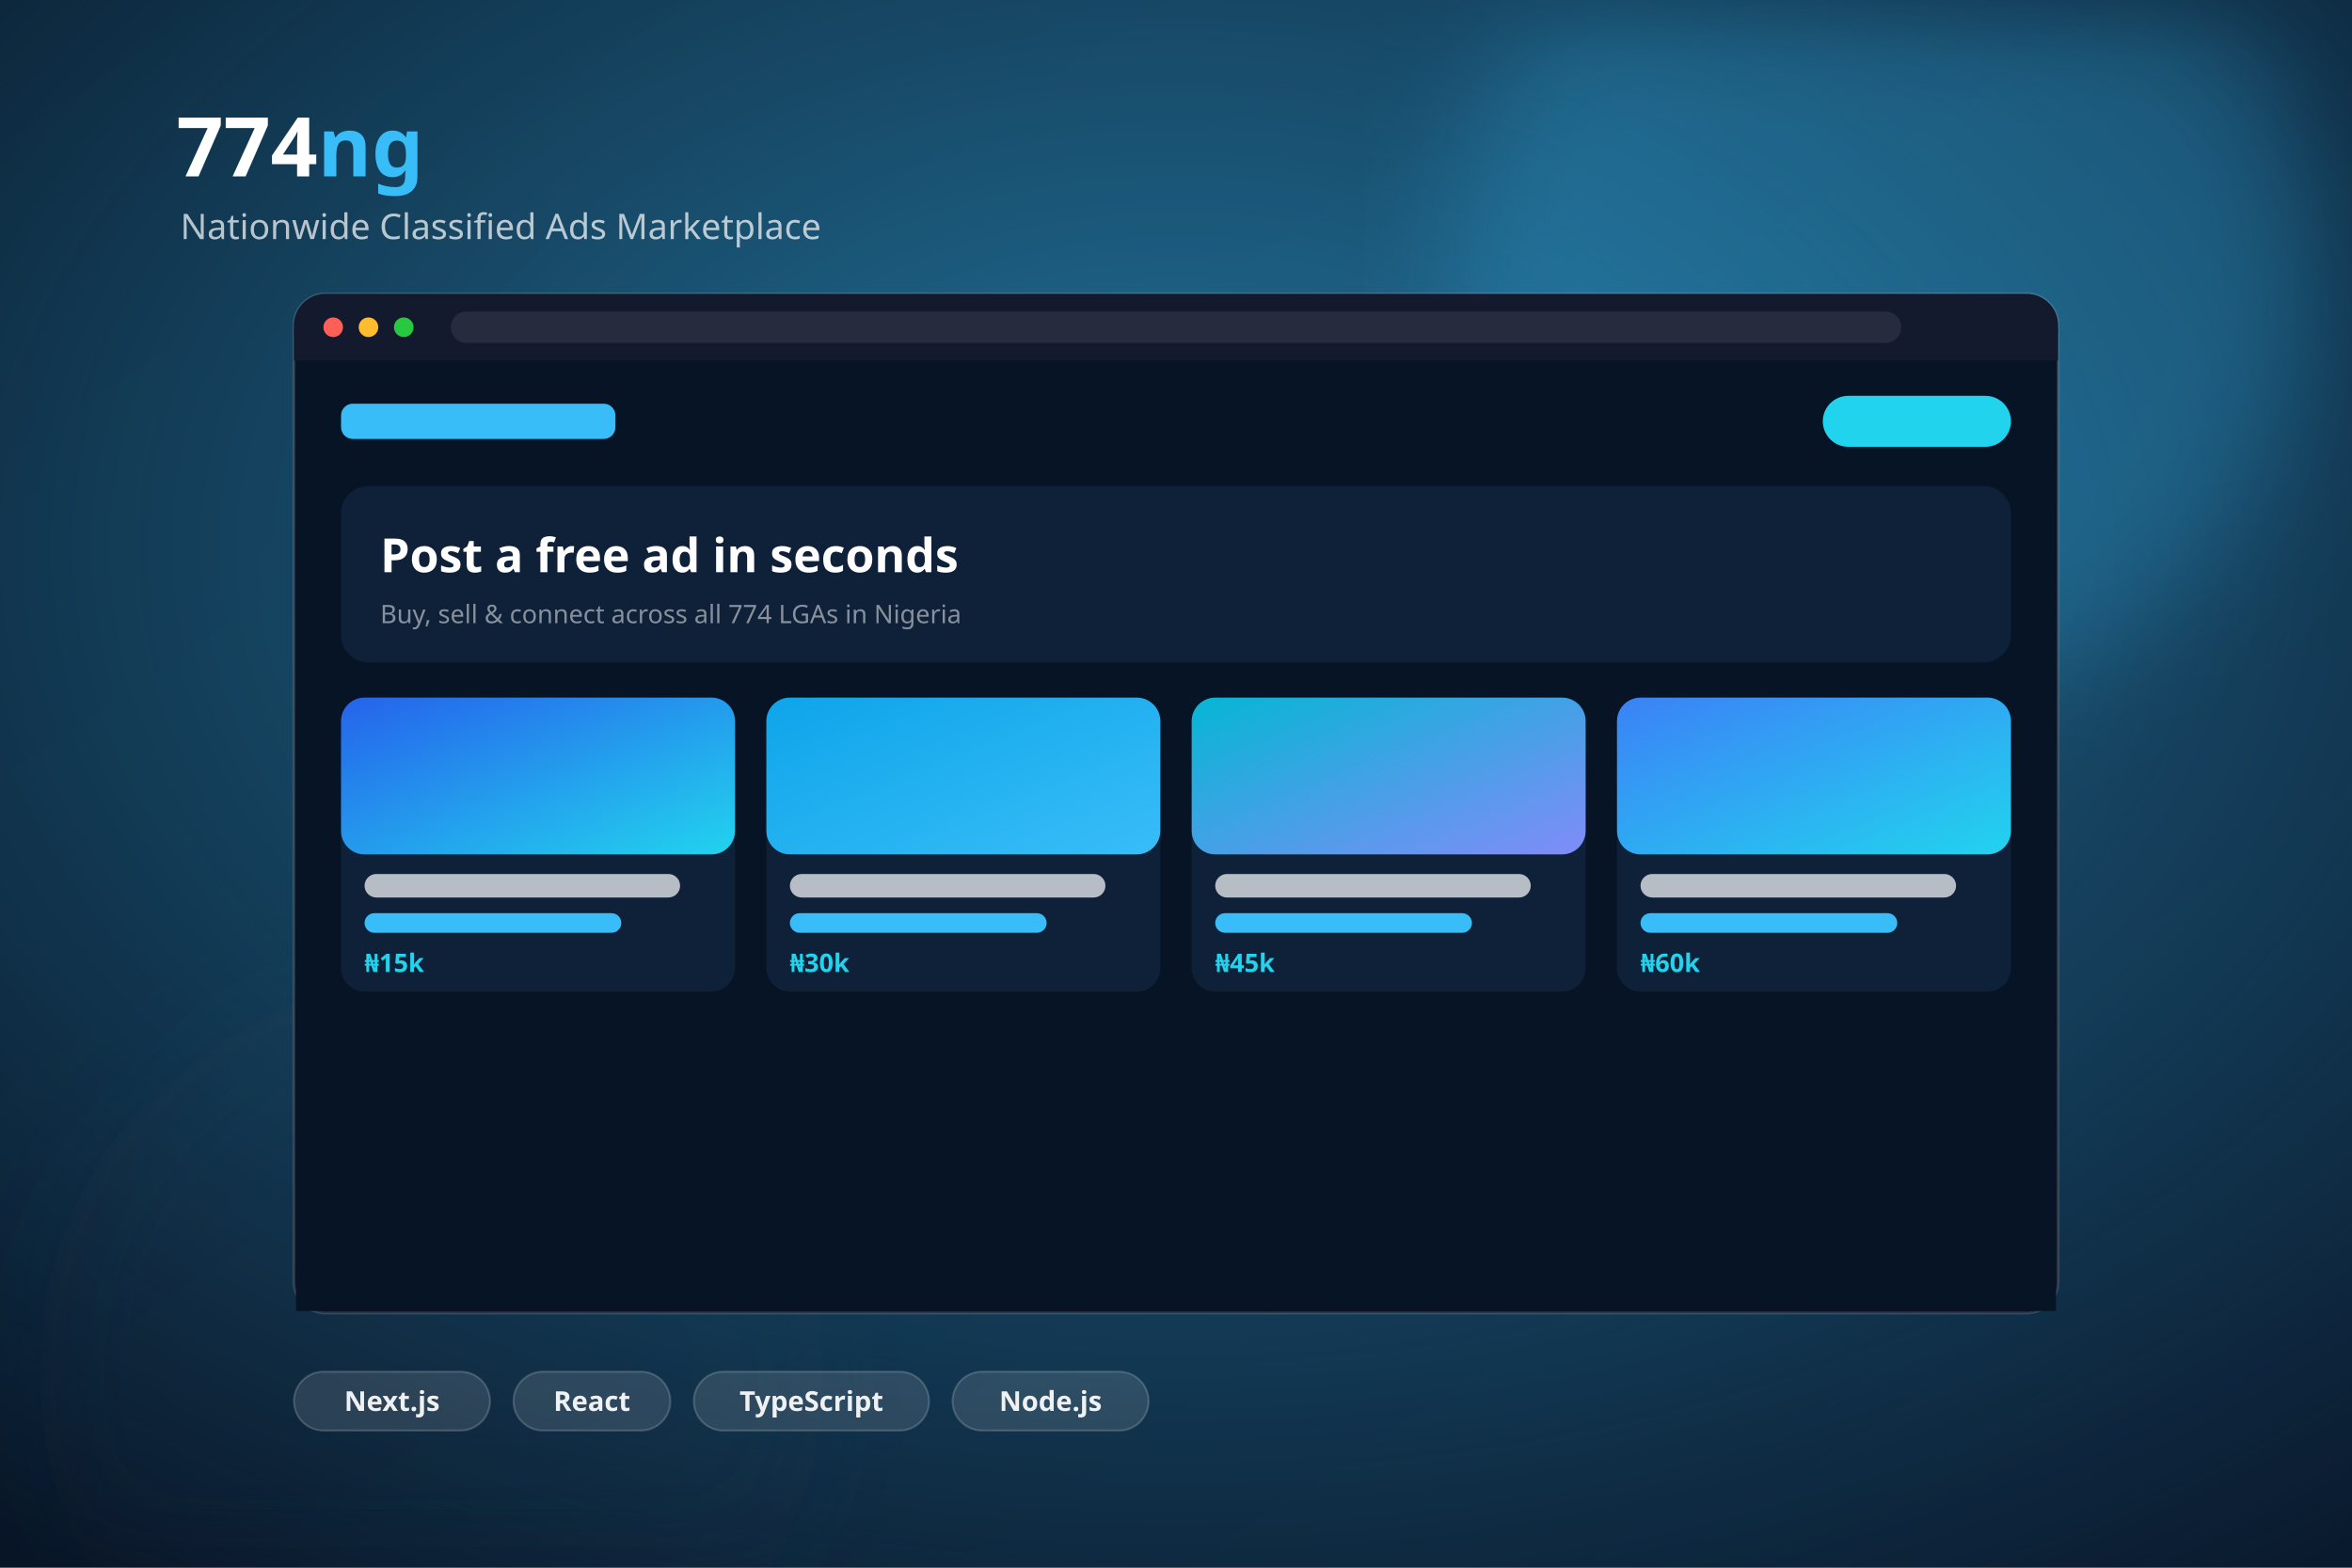
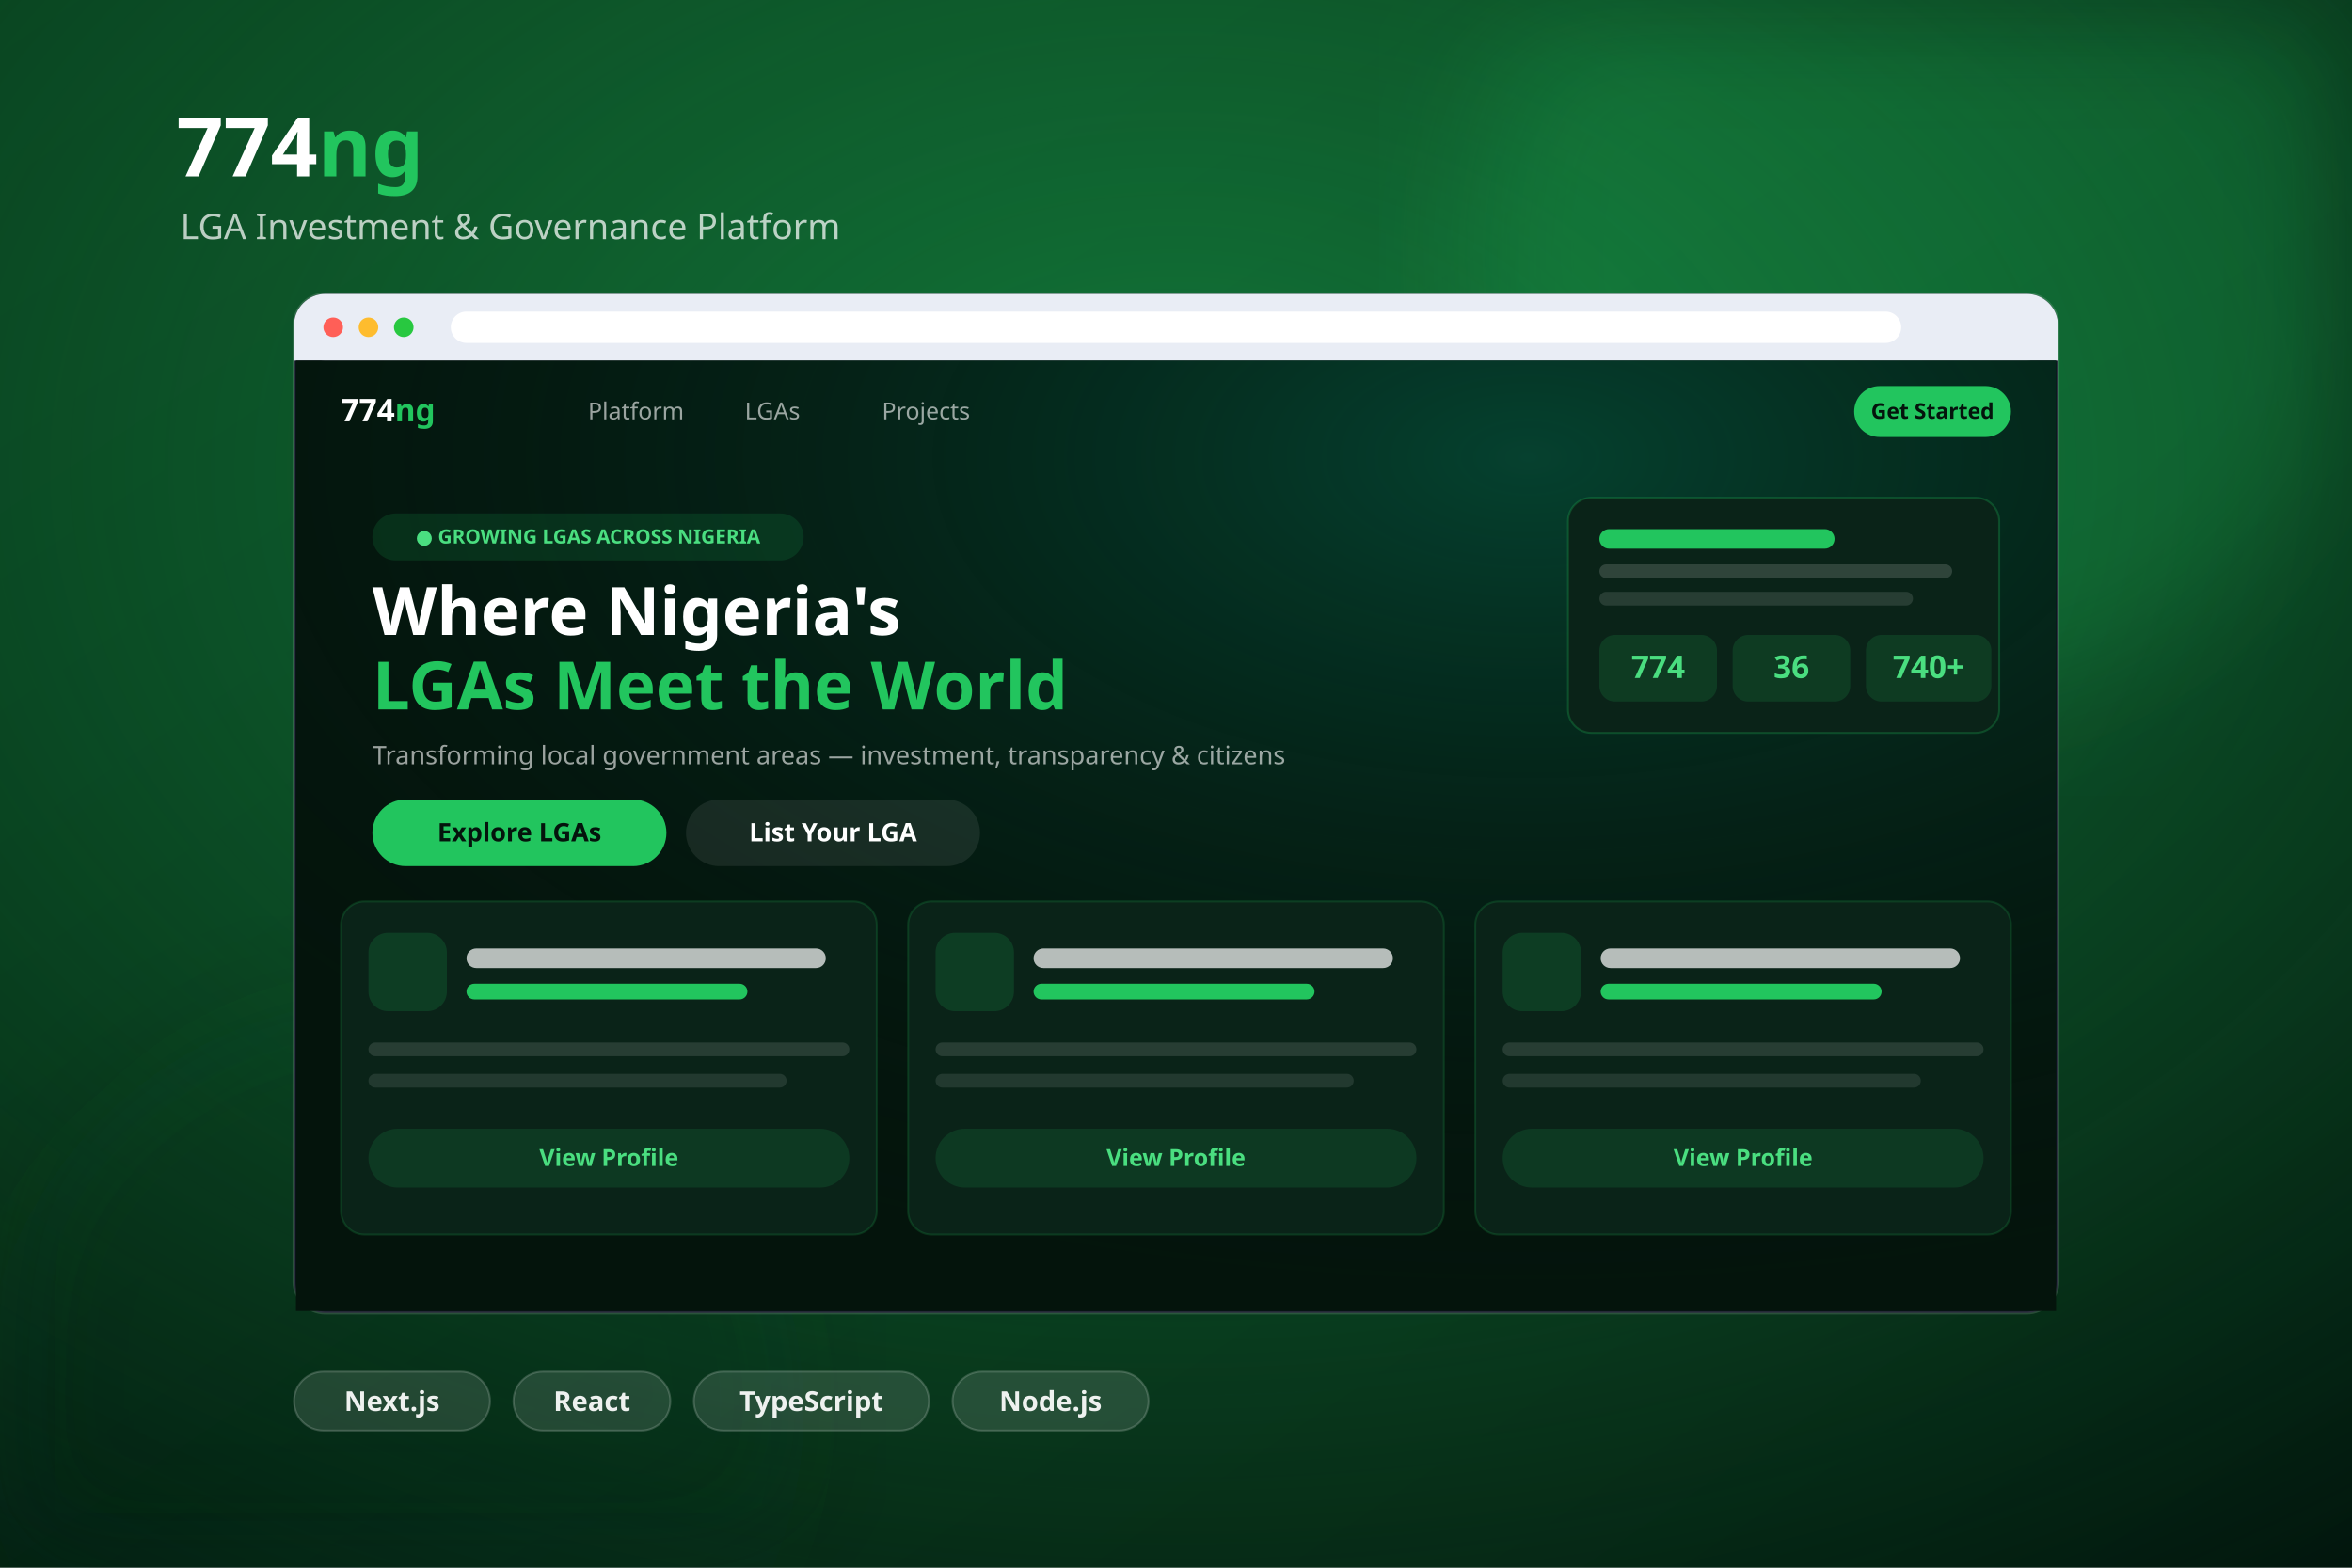
<svg xmlns="http://www.w3.org/2000/svg" viewBox="0 0 1200 800" font-family="'Segoe UI',system-ui,sans-serif">
  <defs>
    <linearGradient id="bgng" x1="0" y1="0" x2="1" y2="1">
-       <stop offset="0" stop-color="#06101f" />
-       <stop offset="1" stop-color="#0a1a2e" />
+       <stop offset="0" stop-color="#052e16" />
+       <stop offset="1" stop-color="#02160d" />
    </linearGradient>
-     <radialGradient id="glowng" cx="0.5" cy="0.35" r="0.8">
-       <stop offset="0" stop-color="#38bdf8" stop-opacity="0.55" />
-       <stop offset="1" stop-color="#38bdf8" stop-opacity="0" />
+     <radialGradient id="glowng" cx="0.5" cy="0.3" r="0.85">
+       <stop offset="0" stop-color="#22c55e" stop-opacity="0.5" />
+       <stop offset="1" stop-color="#22c55e" stop-opacity="0" />
    </radialGradient>
    <filter id="softng">
-       <feGaussianBlur stdDeviation="30" />
+       <feGaussianBlur stdDeviation="34" />
    </filter>
  </defs>
  <rect width="1200" height="800" fill="url(#bgng)" />
-   <circle cx="960" cy="140" r="220" fill="#38bdf8" opacity="0.25" filter="url(#softng)" />
-   <circle cx="220" cy="700" r="200" fill="#0a1a2e" opacity="0.30" filter="url(#softng)" />
+   <circle cx="980" cy="130" r="230" fill="#22c55e" opacity="0.22" filter="url(#softng)" />
+   <circle cx="200" cy="720" r="210" fill="#02160d" opacity="0.30" filter="url(#softng)" />
  <rect width="1200" height="800" fill="url(#glowng)" />
  <g>
    <rect x="150" y="150" width="900" height="520" rx="16" fill="#0b1020" stroke="rgba(255,255,255,.14)" stroke-width="1.5" />
-     <rect x="150" y="150" width="900" height="34" rx="16" fill="#141a2e" />
-     <rect x="150" y="168" width="900" height="16" fill="#141a2e" />
+     <rect x="150" y="150" width="900" height="34" rx="16" fill="#e9edf5" />
+     <rect x="150" y="168" width="900" height="16" fill="#e9edf5" />
    <circle cx="170" cy="167" r="5" fill="#ff5f57" />
    <circle cx="188" cy="167" r="5" fill="#febc2e" />
    <circle cx="206" cy="167" r="5" fill="#28c840" />
-     <rect x="230" y="159" width="740" height="16" rx="8" fill="rgba(255,255,255,.08)" />
-     <clipPath id="clip150150">
-       <rect x="151" y="184" width="898" height="485" rx="0" />
+     <rect x="230" y="159" width="740" height="16" rx="8" fill="#ffffff" />
+     <clipPath id="clipng">
+       <rect x="151" y="184" width="898" height="485" />
    </clipPath>
-     <g clip-path="url(#clip150150)">
-       <rect x="150" y="184" width="900" height="486" fill="#071426" />
-       <rect x="174" y="206" width="140" height="18" rx="6" fill="#38bdf8" />
-       <rect x="930" y="202" width="96" height="26" rx="13" fill="#22d3ee" />
-       <rect x="174" y="248" width="852" height="90" rx="14" fill="#0f2138" />
-       <text x="194" y="292" fill="#fff" font-size="24" font-weight="800">Post a free ad in seconds</text>
-       <text x="194" y="318" fill="rgba(255,255,255,.5)" font-size="13">Buy, sell &amp; connect across all 774 LGAs in Nigeria</text>
-       <rect x="174" y="356" width="201" height="150" rx="12" fill="#0f2138" />
-       <rect x="174" y="356" width="201" height="80" rx="12" fill="url(#ngimg0)" />
-       <rect x="186" y="446" width="161" height="12" rx="6" fill="rgba(255,255,255,.7)" />
-       <rect x="186" y="466" width="131" height="10" rx="5" fill="#38bdf8" />
-       <text x="186" y="496" fill="#22d3ee" font-size="13" font-weight="800">₦15k</text>
-       <rect x="391" y="356" width="201" height="150" rx="12" fill="#0f2138" />
-       <rect x="391" y="356" width="201" height="80" rx="12" fill="url(#ngimg1)" />
-       <rect x="403" y="446" width="161" height="12" rx="6" fill="rgba(255,255,255,.7)" />
-       <rect x="403" y="466" width="131" height="10" rx="5" fill="#38bdf8" />
-       <text x="403" y="496" fill="#22d3ee" font-size="13" font-weight="800">₦30k</text>
-       <rect x="608" y="356" width="201" height="150" rx="12" fill="#0f2138" />
-       <rect x="608" y="356" width="201" height="80" rx="12" fill="url(#ngimg2)" />
-       <rect x="620" y="446" width="161" height="12" rx="6" fill="rgba(255,255,255,.7)" />
-       <rect x="620" y="466" width="131" height="10" rx="5" fill="#38bdf8" />
-       <text x="620" y="496" fill="#22d3ee" font-size="13" font-weight="800">₦45k</text>
-       <rect x="825" y="356" width="201" height="150" rx="12" fill="#0f2138" />
-       <rect x="825" y="356" width="201" height="80" rx="12" fill="url(#ngimg3)" />
-       <rect x="837" y="446" width="161" height="12" rx="6" fill="rgba(255,255,255,.7)" />
-       <rect x="837" y="466" width="131" height="10" rx="5" fill="#38bdf8" />
-       <text x="837" y="496" fill="#22d3ee" font-size="13" font-weight="800">₦60k</text>
+     <g clip-path="url(#clipng)">
+       <rect x="150" y="184" width="900" height="486" fill="#04140c" />
+       <rect x="150" y="184" width="900" height="486" fill="url(#nghero)" />
      <defs>
-         <linearGradient id="ngimg0" x1="0" y1="0" x2="1" y2="1">
-           <stop offset="0" stop-color="#2563eb" />
-           <stop offset="1" stop-color="#22d3ee" />
-         </linearGradient>
-         <linearGradient id="ngimg1" x1="0" y1="0" x2="1" y2="1">
-           <stop offset="0" stop-color="#0ea5e9" />
-           <stop offset="1" stop-color="#38bdf8" />
-         </linearGradient>
-         <linearGradient id="ngimg2" x1="0" y1="0" x2="1" y2="1">
-           <stop offset="0" stop-color="#06b6d4" />
-           <stop offset="1" stop-color="#818cf8" />
-         </linearGradient>
-         <linearGradient id="ngimg3" x1="0" y1="0" x2="1" y2="1">
-           <stop offset="0" stop-color="#3b82f6" />
-           <stop offset="1" stop-color="#22d3ee" />
-         </linearGradient>
+         <radialGradient id="nghero" cx="0.7" cy="0.1" r="0.9">
+           <stop offset="0" stop-color="#065f46" stop-opacity=".6" />
+           <stop offset="1" stop-color="#04140c" stop-opacity="0" />
+         </radialGradient>
      </defs>
+       <text x="174" y="215" fill="#fff" font-size="16" font-weight="800">774<tspan fill="#22c55e">ng</tspan>
+       </text>
+       <text x="300" y="214" fill="rgba(255,255,255,.6)" font-size="12">Platform</text>
+       <text x="380" y="214" fill="rgba(255,255,255,.6)" font-size="12">LGAs</text>
+       <text x="450" y="214" fill="rgba(255,255,255,.6)" font-size="12">Projects</text>
+       <rect x="946" y="197" width="80" height="26" rx="13" fill="#22c55e" />
+       <text x="986" y="213.667" fill="#04140c" font-size="11" font-weight="700" text-anchor="middle">Get Started</text>
+       <rect x="190" y="262" width="220" height="24" rx="12" fill="rgba(34,197,94,.14)" />
+       <text x="300" y="277.333" fill="#4ade80" font-size="10" font-weight="700" text-anchor="middle">● GROWING LGAS ACROSS NIGERIA</text>
+       <text x="190" y="324" fill="#fff" font-size="34" font-weight="800">Where Nigeria's</text>
+       <text x="190" y="362" fill="#22c55e" font-size="34" font-weight="800">LGAs Meet the World</text>
+       <text x="190" y="390" fill="rgba(255,255,255,.6)" font-size="13">Transforming local government areas — investment, transparency &amp; citizens</text>
+       <rect x="190" y="408" width="150" height="34" rx="17" fill="#22c55e" />
+       <text x="265" y="429.333" fill="#04140c" font-size="13" font-weight="700" text-anchor="middle">Explore LGAs</text>
+       <rect x="350" y="408" width="150" height="34" rx="17" fill="rgba(255,255,255,.08)" />
+       <text x="425" y="429.333" fill="#fff" font-size="13" font-weight="700" text-anchor="middle">List Your LGA</text>
+       <rect x="800" y="254" width="220" height="120" rx="12" fill="#0a2318" stroke="rgba(34,197,94,.25)" />
+       <rect x="816" y="270" width="120" height="10" rx="5" fill="#22c55e" />
+       <rect x="816" y="288" width="180" height="7" rx="3.5" fill="rgba(255,255,255,.15)" />
+       <rect x="816" y="302" width="160" height="7" rx="3.5" fill="rgba(255,255,255,.12)" />
+       <rect x="816" y="324" width="60" height="34" rx="8" fill="rgba(34,197,94,.15)" />
+       <text x="846" y="346" fill="#4ade80" font-size="16" font-weight="800" text-anchor="middle">774</text>
+       <rect x="884" y="324" width="60" height="34" rx="8" fill="rgba(34,197,94,.15)" />
+       <text x="914" y="346" fill="#4ade80" font-size="16" font-weight="800" text-anchor="middle">36</text>
+       <rect x="952" y="324" width="64" height="34" rx="8" fill="rgba(34,197,94,.15)" />
+       <text x="984" y="346" fill="#4ade80" font-size="16" font-weight="800" text-anchor="middle">740+</text>
+       <rect x="174" y="460" width="273.333" height="170" rx="12" fill="#0a2318" stroke="rgba(34,197,94,.18)" />
+       <rect x="188" y="476" width="40" height="40" rx="10" fill="rgba(34,197,94,.16)" />
+       <rect x="238" y="484" width="183.333" height="10" rx="5" fill="rgba(255,255,255,.7)" />
+       <rect x="238" y="502" width="143.333" height="8" rx="4" fill="#22c55e" />
+       <rect x="188" y="532" width="245.333" height="7" rx="3.5" fill="rgba(255,255,255,.12)" />
+       <rect x="188" y="548" width="213.333" height="7" rx="3.5" fill="rgba(255,255,255,.10)" />
+       <rect x="188" y="576" width="245.333" height="30" rx="15" fill="rgba(34,197,94,.14)" />
+       <text x="310.667" y="595" fill="#4ade80" font-size="12" font-weight="700" text-anchor="middle">View Profile</text>
+       <rect x="463.333" y="460" width="273.333" height="170" rx="12" fill="#0a2318" stroke="rgba(34,197,94,.18)" />
+       <rect x="477.333" y="476" width="40" height="40" rx="10" fill="rgba(34,197,94,.16)" />
+       <rect x="527.333" y="484" width="183.333" height="10" rx="5" fill="rgba(255,255,255,.7)" />
+       <rect x="527.333" y="502" width="143.333" height="8" rx="4" fill="#22c55e" />
+       <rect x="477.333" y="532" width="245.333" height="7" rx="3.5" fill="rgba(255,255,255,.12)" />
+       <rect x="477.333" y="548" width="213.333" height="7" rx="3.5" fill="rgba(255,255,255,.10)" />
+       <rect x="477.333" y="576" width="245.333" height="30" rx="15" fill="rgba(34,197,94,.14)" />
+       <text x="600" y="595" fill="#4ade80" font-size="12" font-weight="700" text-anchor="middle">View Profile</text>
+       <rect x="752.667" y="460" width="273.333" height="170" rx="12" fill="#0a2318" stroke="rgba(34,197,94,.18)" />
+       <rect x="766.667" y="476" width="40" height="40" rx="10" fill="rgba(34,197,94,.16)" />
+       <rect x="816.667" y="484" width="183.333" height="10" rx="5" fill="rgba(255,255,255,.7)" />
+       <rect x="816.667" y="502" width="143.333" height="8" rx="4" fill="#22c55e" />
+       <rect x="766.667" y="532" width="245.333" height="7" rx="3.5" fill="rgba(255,255,255,.12)" />
+       <rect x="766.667" y="548" width="213.333" height="7" rx="3.5" fill="rgba(255,255,255,.10)" />
+       <rect x="766.667" y="576" width="245.333" height="30" rx="15" fill="rgba(34,197,94,.14)" />
+       <text x="889.333" y="595" fill="#4ade80" font-size="12" font-weight="700" text-anchor="middle">View Profile</text>
    </g>
  </g>
-   <text x="90" y="90" fill="#fff" font-size="42" font-weight="800">774<tspan fill="#38bdf8">ng</tspan>
+   <text x="90" y="90" fill="#fff" font-size="42" font-weight="800">774<tspan fill="#22c55e">ng</tspan>
  </text>
-   <text x="92" y="122" fill="rgba(255,255,255,.7)" font-size="18" font-weight="500">Nationwide Classified Ads Marketplace</text>
+   <text x="92" y="122" fill="rgba(255,255,255,.72)" font-size="18" font-weight="500">LGA Investment &amp; Governance Platform</text>
  <g>
    <rect x="150" y="700" width="100" height="30" rx="15" fill="rgba(255,255,255,.12)" stroke="rgba(255,255,255,.18)" />
    <text x="200" y="720" fill="#fff" font-size="14" font-weight="600" text-anchor="middle" opacity=".92">Next.js</text>
  </g>
  <g>
    <rect x="262" y="700" width="80" height="30" rx="15" fill="rgba(255,255,255,.12)" stroke="rgba(255,255,255,.18)" />
    <text x="302" y="720" fill="#fff" font-size="14" font-weight="600" text-anchor="middle" opacity=".92">React</text>
  </g>
  <g>
    <rect x="354" y="700" width="120" height="30" rx="15" fill="rgba(255,255,255,.12)" stroke="rgba(255,255,255,.18)" />
    <text x="414" y="720" fill="#fff" font-size="14" font-weight="600" text-anchor="middle" opacity=".92">TypeScript</text>
  </g>
  <g>
    <rect x="486" y="700" width="100" height="30" rx="15" fill="rgba(255,255,255,.12)" stroke="rgba(255,255,255,.18)" />
    <text x="536" y="720" fill="#fff" font-size="14" font-weight="600" text-anchor="middle" opacity=".92">Node.js</text>
  </g>
</svg>
